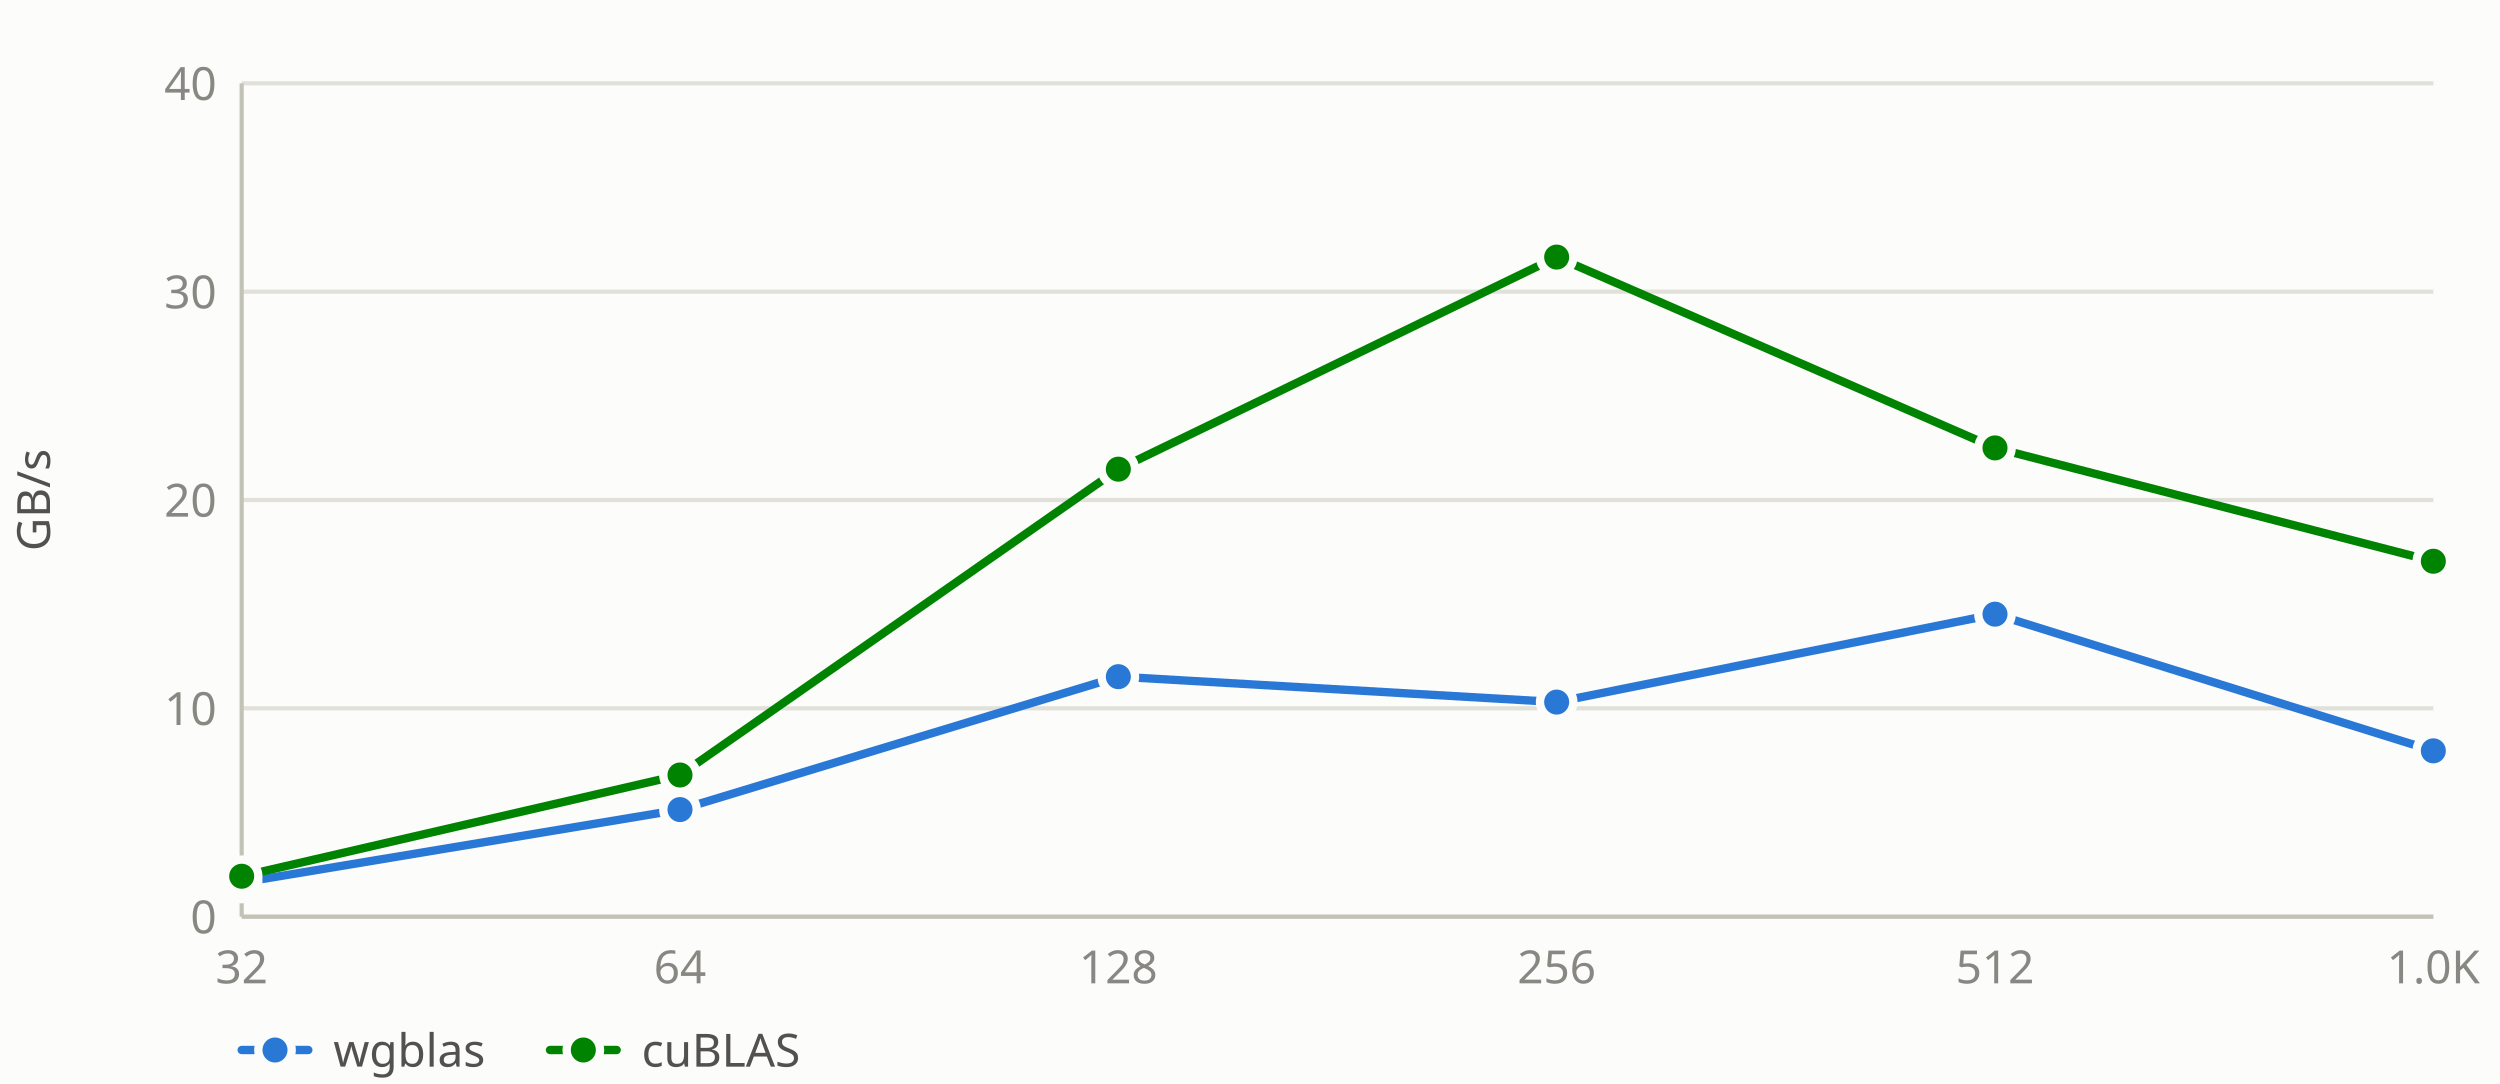
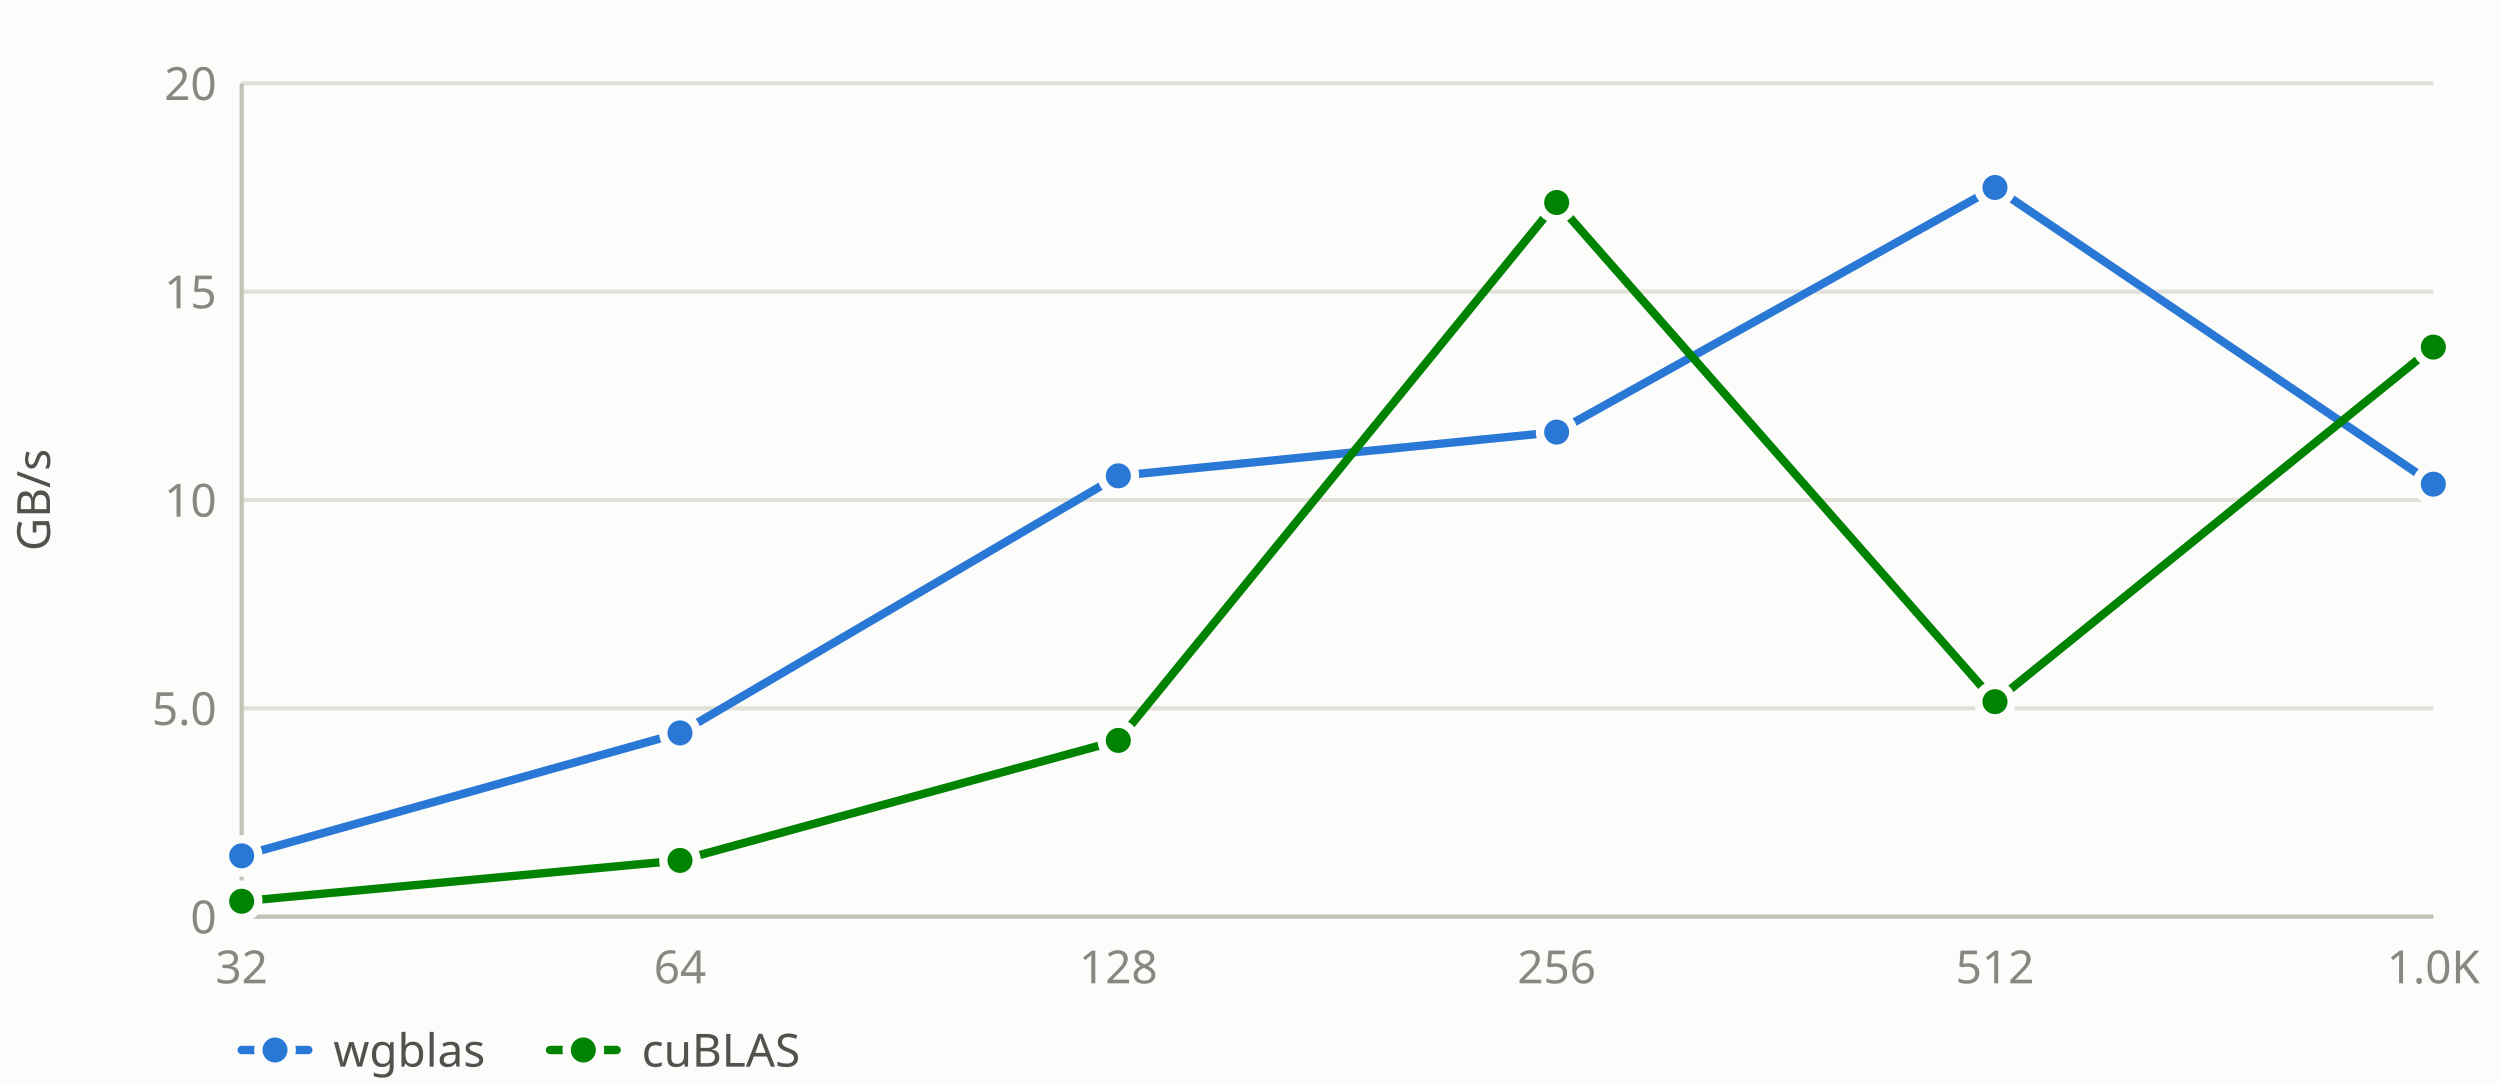
<svg xmlns="http://www.w3.org/2000/svg" id="bc-sgemm-ldb-transpose-pad16-nvidia_geforce_gtx_1650-gbs" viewBox="0 0 600 260" width="600" height="260" role="img" aria-label="GB/s vs n">
  <style>#bc-sgemm-ldb-transpose-pad16-nvidia_geforce_gtx_1650-gbs .bg{fill:#fcfcfb}#bc-sgemm-ldb-transpose-pad16-nvidia_geforce_gtx_1650-gbs .gr{stroke:#e1e0d9;stroke-width:1;fill:none}#bc-sgemm-ldb-transpose-pad16-nvidia_geforce_gtx_1650-gbs .ax{stroke:#c3c2b7;stroke-width:1;fill:none}#bc-sgemm-ldb-transpose-pad16-nvidia_geforce_gtx_1650-gbs .at{fill:#898781;font:11px/1 system-ui,sans-serif}#bc-sgemm-ldb-transpose-pad16-nvidia_geforce_gtx_1650-gbs .lt{fill:#52514e;font:11px/1 system-ui,sans-serif}#bc-sgemm-ldb-transpose-pad16-nvidia_geforce_gtx_1650-gbs .ln1{stroke:#2a78d6;fill:none;stroke-width:2;stroke-linejoin:round;stroke-linecap:round}#bc-sgemm-ldb-transpose-pad16-nvidia_geforce_gtx_1650-gbs .mk1{fill:#2a78d6;stroke:#fcfcfb;stroke-width:2}#bc-sgemm-ldb-transpose-pad16-nvidia_geforce_gtx_1650-gbs .ln2{stroke:#008300;fill:none;stroke-width:2;stroke-linejoin:round;stroke-linecap:round}#bc-sgemm-ldb-transpose-pad16-nvidia_geforce_gtx_1650-gbs .mk2{fill:#008300;stroke:#fcfcfb;stroke-width:2}@media(prefers-color-scheme:dark){#bc-sgemm-ldb-transpose-pad16-nvidia_geforce_gtx_1650-gbs .bg{fill:#1a1a19}#bc-sgemm-ldb-transpose-pad16-nvidia_geforce_gtx_1650-gbs .gr{stroke:#2c2c2a}#bc-sgemm-ldb-transpose-pad16-nvidia_geforce_gtx_1650-gbs .ax{stroke:#383835}#bc-sgemm-ldb-transpose-pad16-nvidia_geforce_gtx_1650-gbs .at{fill:#898781}#bc-sgemm-ldb-transpose-pad16-nvidia_geforce_gtx_1650-gbs .lt{fill:#c3c2b7}#bc-sgemm-ldb-transpose-pad16-nvidia_geforce_gtx_1650-gbs .ln1{stroke:#3987e5}#bc-sgemm-ldb-transpose-pad16-nvidia_geforce_gtx_1650-gbs .mk1{fill:#3987e5;stroke:#1a1a19}#bc-sgemm-ldb-transpose-pad16-nvidia_geforce_gtx_1650-gbs .ln2{stroke:#008300}#bc-sgemm-ldb-transpose-pad16-nvidia_geforce_gtx_1650-gbs .mk2{fill:#008300;stroke:#1a1a19}}:root[data-theme=dark] #bc-sgemm-ldb-transpose-pad16-nvidia_geforce_gtx_1650-gbs .bg{fill:#1a1a19}:root[data-theme=dark] #bc-sgemm-ldb-transpose-pad16-nvidia_geforce_gtx_1650-gbs .gr{stroke:#2c2c2a}:root[data-theme=dark] #bc-sgemm-ldb-transpose-pad16-nvidia_geforce_gtx_1650-gbs .ax{stroke:#383835}:root[data-theme=dark] #bc-sgemm-ldb-transpose-pad16-nvidia_geforce_gtx_1650-gbs .lt{fill:#c3c2b7}:root[data-theme=dark] #bc-sgemm-ldb-transpose-pad16-nvidia_geforce_gtx_1650-gbs .ln1{stroke:#3987e5}:root[data-theme=dark] #bc-sgemm-ldb-transpose-pad16-nvidia_geforce_gtx_1650-gbs .mk1{fill:#3987e5;stroke:#1a1a19}:root[data-theme=dark] #bc-sgemm-ldb-transpose-pad16-nvidia_geforce_gtx_1650-gbs .mk2{stroke:#1a1a19}</style>
  <rect class="bg" width="600" height="260" />
  <line class="gr" x1="58" y1="220.0" x2="584" y2="220.0" />
  <line class="gr" x1="58" y1="170.0" x2="584" y2="170.0" />
  <line class="gr" x1="58" y1="120.0" x2="584" y2="120.0" />
  <line class="gr" x1="58" y1="70.0" x2="584" y2="70.0" />
  <line class="gr" x1="58" y1="20.0" x2="584" y2="20.0" />
  <line class="ax" x1="58" y1="20" x2="58" y2="220" />
  <line class="ax" x1="58" y1="220" x2="584" y2="220" />
  <text class="at" x="52" y="224.0" text-anchor="end">0</text>
-   <text class="at" x="52" y="174.0" text-anchor="end">10</text>
-   <text class="at" x="52" y="124.0" text-anchor="end">20</text>
-   <text class="at" x="52" y="74.0" text-anchor="end">30</text>
-   <text class="at" x="52" y="24.0" text-anchor="end">40</text>
+   <text class="at" x="52" y="174.0" text-anchor="end">5.0</text>
+   <text class="at" x="52" y="124.0" text-anchor="end">10</text>
+   <text class="at" x="52" y="74.0" text-anchor="end">15</text>
+   <text class="at" x="52" y="24.0" text-anchor="end">20</text>
  <text class="lt" x="12" y="120.0" text-anchor="middle" transform="rotate(-90 12 120.0)">GB/s</text>
  <text class="at" x="58.0" y="236" text-anchor="middle">32</text>
  <text class="at" x="163.2" y="236" text-anchor="middle">64</text>
  <text class="at" x="268.4" y="236" text-anchor="middle">128</text>
  <text class="at" x="373.6" y="236" text-anchor="middle">256</text>
  <text class="at" x="478.8" y="236" text-anchor="middle">512</text>
  <text class="at" x="584.0" y="236" text-anchor="middle">1.0K</text>
-   <polyline class="ln1" points="58.0,211.8 163.2,194.3 268.4,162.4 373.6,168.5 478.8,147.4 584.0,180.2" />
-   <polyline class="ln2" points="58.0,210.3 163.2,186.0 268.4,112.6 373.6,61.7 478.8,107.5 584.0,134.7" />
-   <circle class="mk1" cx="58.0" cy="211.8" r="4" />
-   <circle class="mk1" cx="163.2" cy="194.3" r="4" />
-   <circle class="mk1" cx="268.4" cy="162.4" r="4" />
-   <circle class="mk1" cx="373.6" cy="168.5" r="4" />
-   <circle class="mk1" cx="478.8" cy="147.4" r="4" />
-   <circle class="mk1" cx="584.0" cy="180.2" r="4" />
-   <circle class="mk2" cx="58.0" cy="210.3" r="4" />
-   <circle class="mk2" cx="163.2" cy="186.0" r="4" />
-   <circle class="mk2" cx="268.4" cy="112.6" r="4" />
-   <circle class="mk2" cx="373.6" cy="61.7" r="4" />
-   <circle class="mk2" cx="478.8" cy="107.5" r="4" />
-   <circle class="mk2" cx="584.0" cy="134.7" r="4" />
+   <polyline class="ln1" points="58.0,205.4 163.2,175.9 268.4,114.2 373.6,103.7 478.8,45.0 584.0,116.2" />
+   <polyline class="ln2" points="58.0,216.3 163.2,206.5 268.4,177.7 373.6,48.6 478.8,168.4 584.0,83.3" />
+   <circle class="mk1" cx="58.0" cy="205.4" r="4" />
+   <circle class="mk1" cx="163.2" cy="175.9" r="4" />
+   <circle class="mk1" cx="268.4" cy="114.2" r="4" />
+   <circle class="mk1" cx="373.6" cy="103.7" r="4" />
+   <circle class="mk1" cx="478.8" cy="45.0" r="4" />
+   <circle class="mk1" cx="584.0" cy="116.2" r="4" />
+   <circle class="mk2" cx="58.0" cy="216.3" r="4" />
+   <circle class="mk2" cx="163.2" cy="206.5" r="4" />
+   <circle class="mk2" cx="268.4" cy="177.7" r="4" />
+   <circle class="mk2" cx="373.6" cy="48.6" r="4" />
+   <circle class="mk2" cx="478.8" cy="168.4" r="4" />
+   <circle class="mk2" cx="584.0" cy="83.3" r="4" />
  <line class="ln1" x1="58" y1="252" x2="74" y2="252" />
  <circle class="mk1" cx="66" cy="252" r="4" />
  <text class="lt" x="80" y="256">wgblas</text>
  <line class="ln2" x1="132" y1="252" x2="148" y2="252" />
  <circle class="mk2" cx="140" cy="252" r="4" />
  <text class="lt" x="154" y="256">cuBLAS</text>
</svg>
